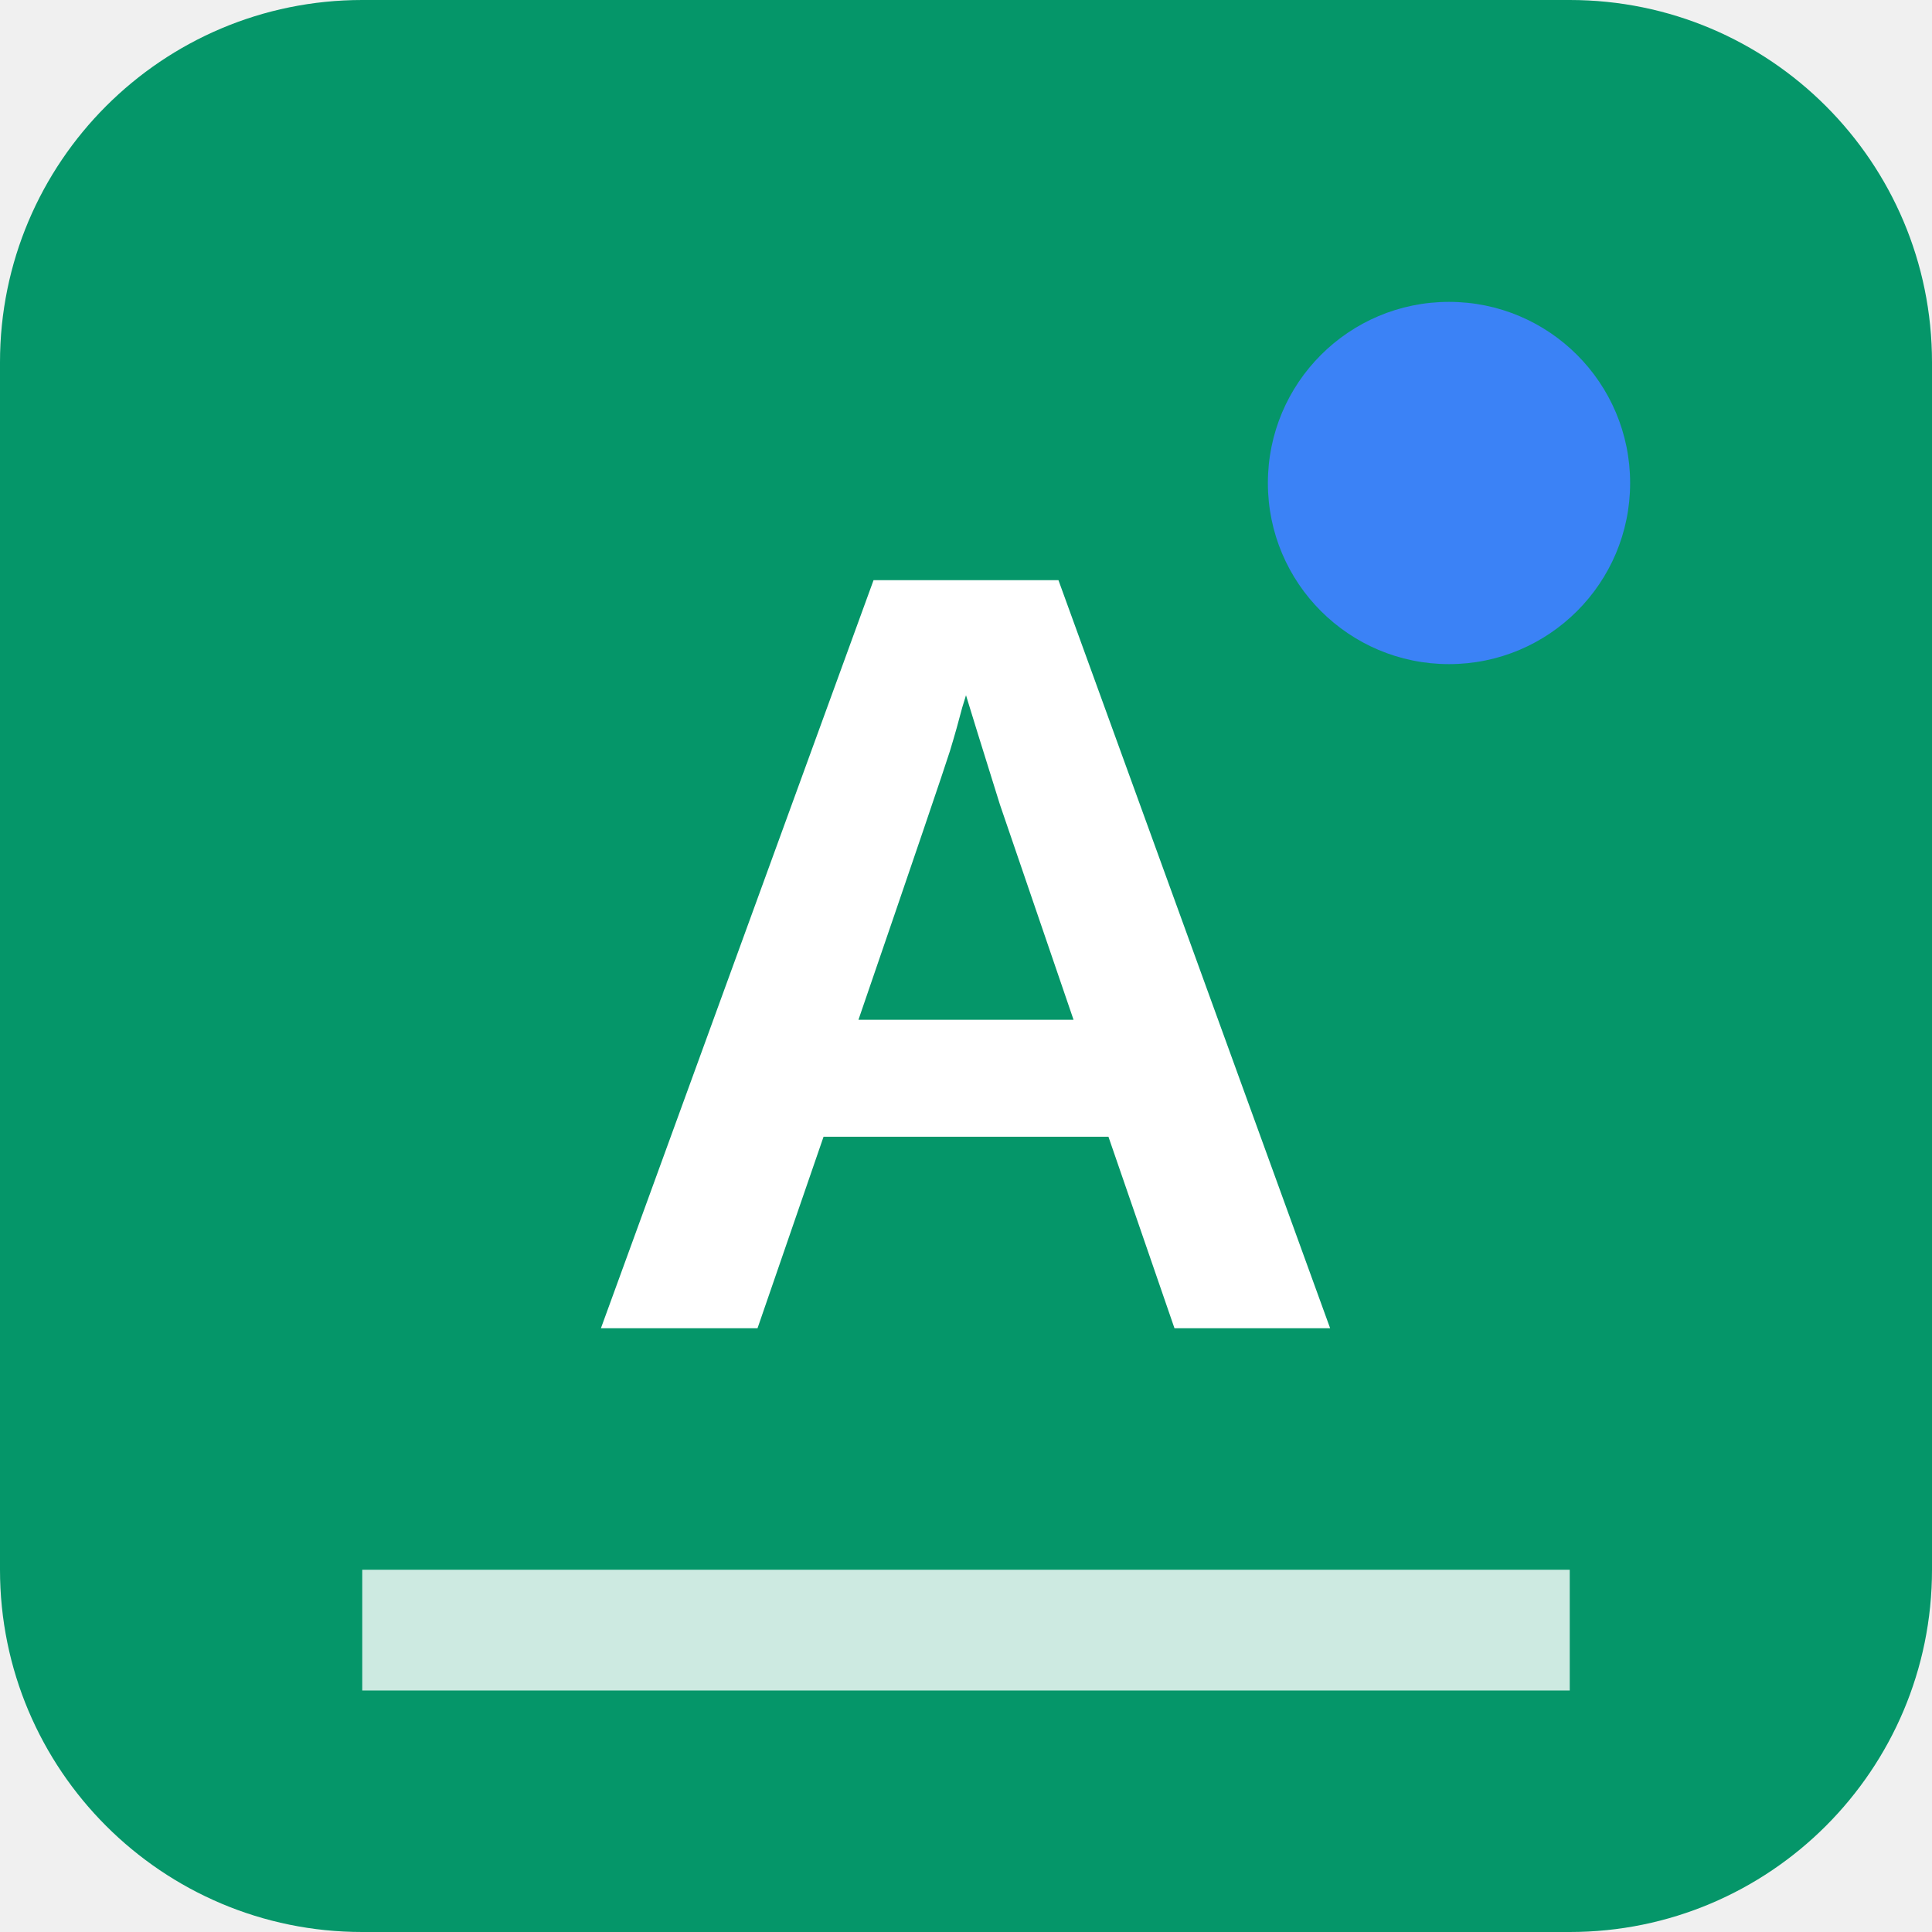
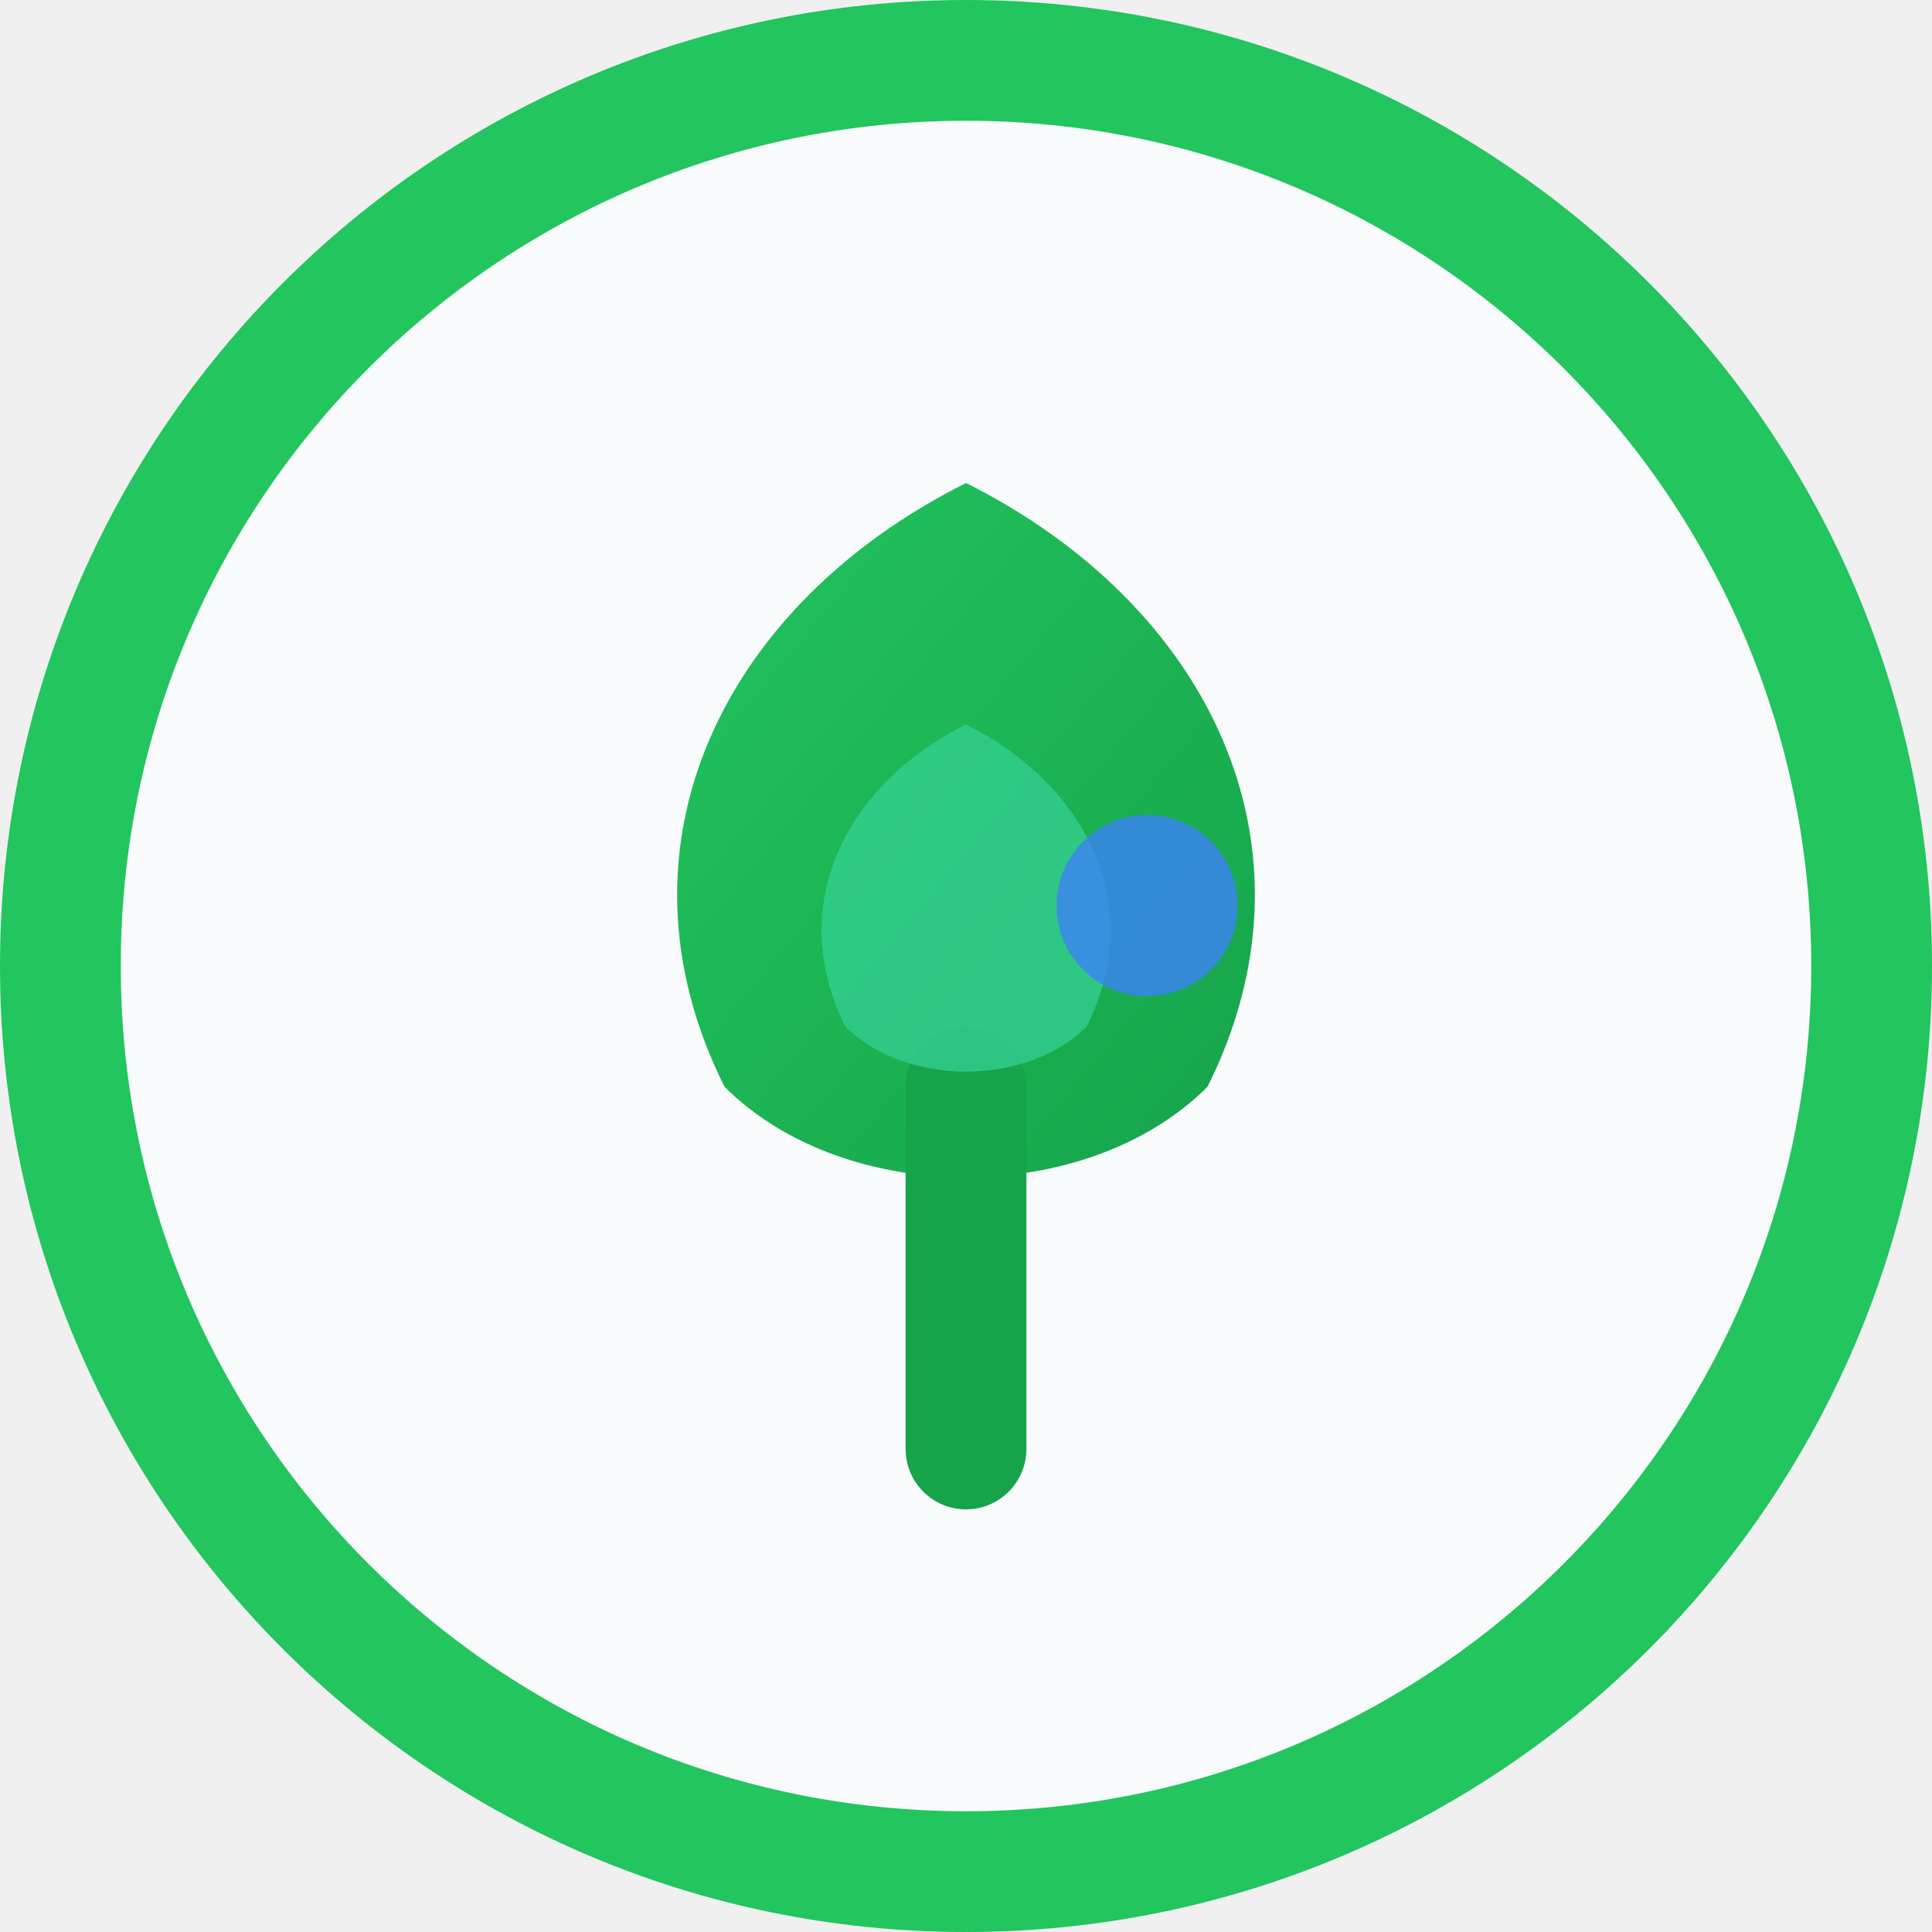
- <svg xmlns="http://www.w3.org/2000/svg" viewBox="0 0 32 32">
-   <rect width="32" height="32" rx="6" fill="#059669" />
-   <text x="16" y="22" font-family="Arial, sans-serif" font-size="18" font-weight="bold" text-anchor="middle" fill="white">A</text>
-   <circle cx="24" cy="8" r="3" fill="#3B82F6" />
-   <rect x="6" y="26" width="20" height="2" fill="white" opacity="0.8" />
+ <svg xmlns="http://www.w3.org/2000/svg" viewBox="0 0 32 32" width="32" height="32">
+   <defs>
+     <linearGradient id="leafGradient" x1="0%" y1="0%" x2="100%" y2="100%">
+       <stop offset="0%" style="stop-color:#22c55e;stop-opacity:1" />
+       <stop offset="100%" style="stop-color:#16a34a;stop-opacity:1" />
+     </linearGradient>
+   </defs>
+   <circle cx="16" cy="16" r="15" fill="#f8fafc" stroke="#22c55e" stroke-width="2" />
+   <path d="M16 8 C20 10, 22 14, 20 18 C18 20, 14 20, 12 18 C10 14, 12 10, 16 8 Z" fill="url(#leafGradient)" />
+   <line x1="16" y1="18" x2="16" y2="24" stroke="#16a34a" stroke-width="2" stroke-linecap="round" />
+   <path d="M16 12 C18 13, 19 15, 18 17 C17 18, 15 18, 14 17 C13 15, 14 13, 16 12 Z" fill="#34d399" opacity="0.7" />
+   <circle cx="19" cy="15" r="1.5" fill="#3b82f6" opacity="0.8" />
</svg>
